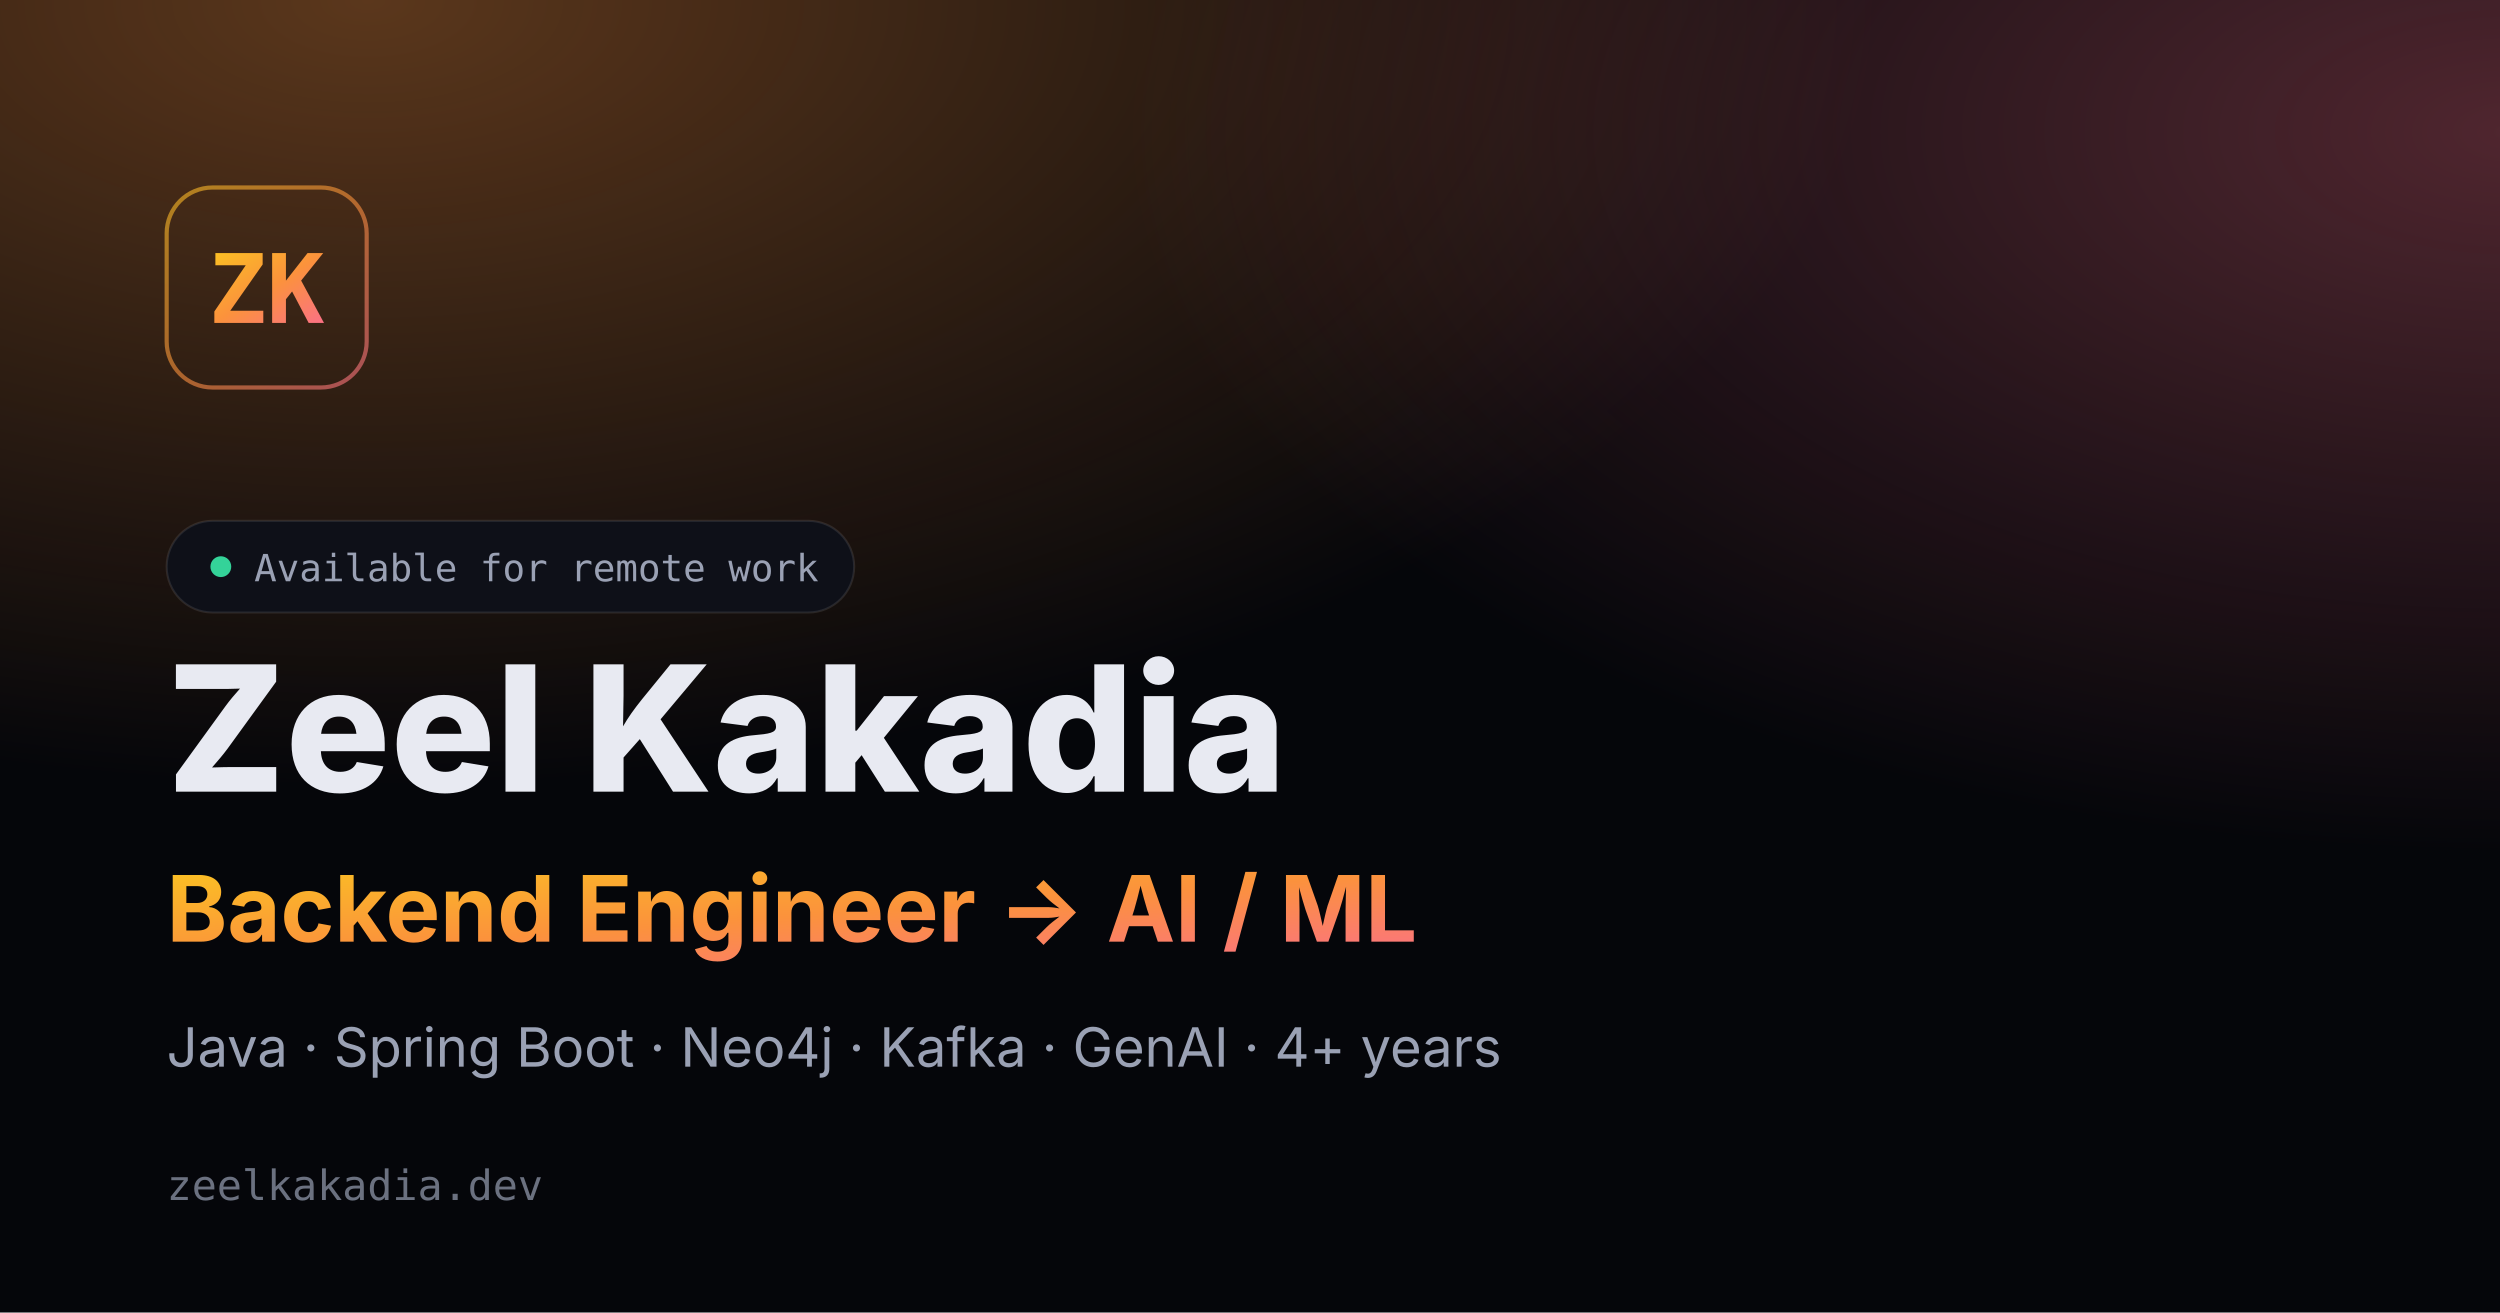
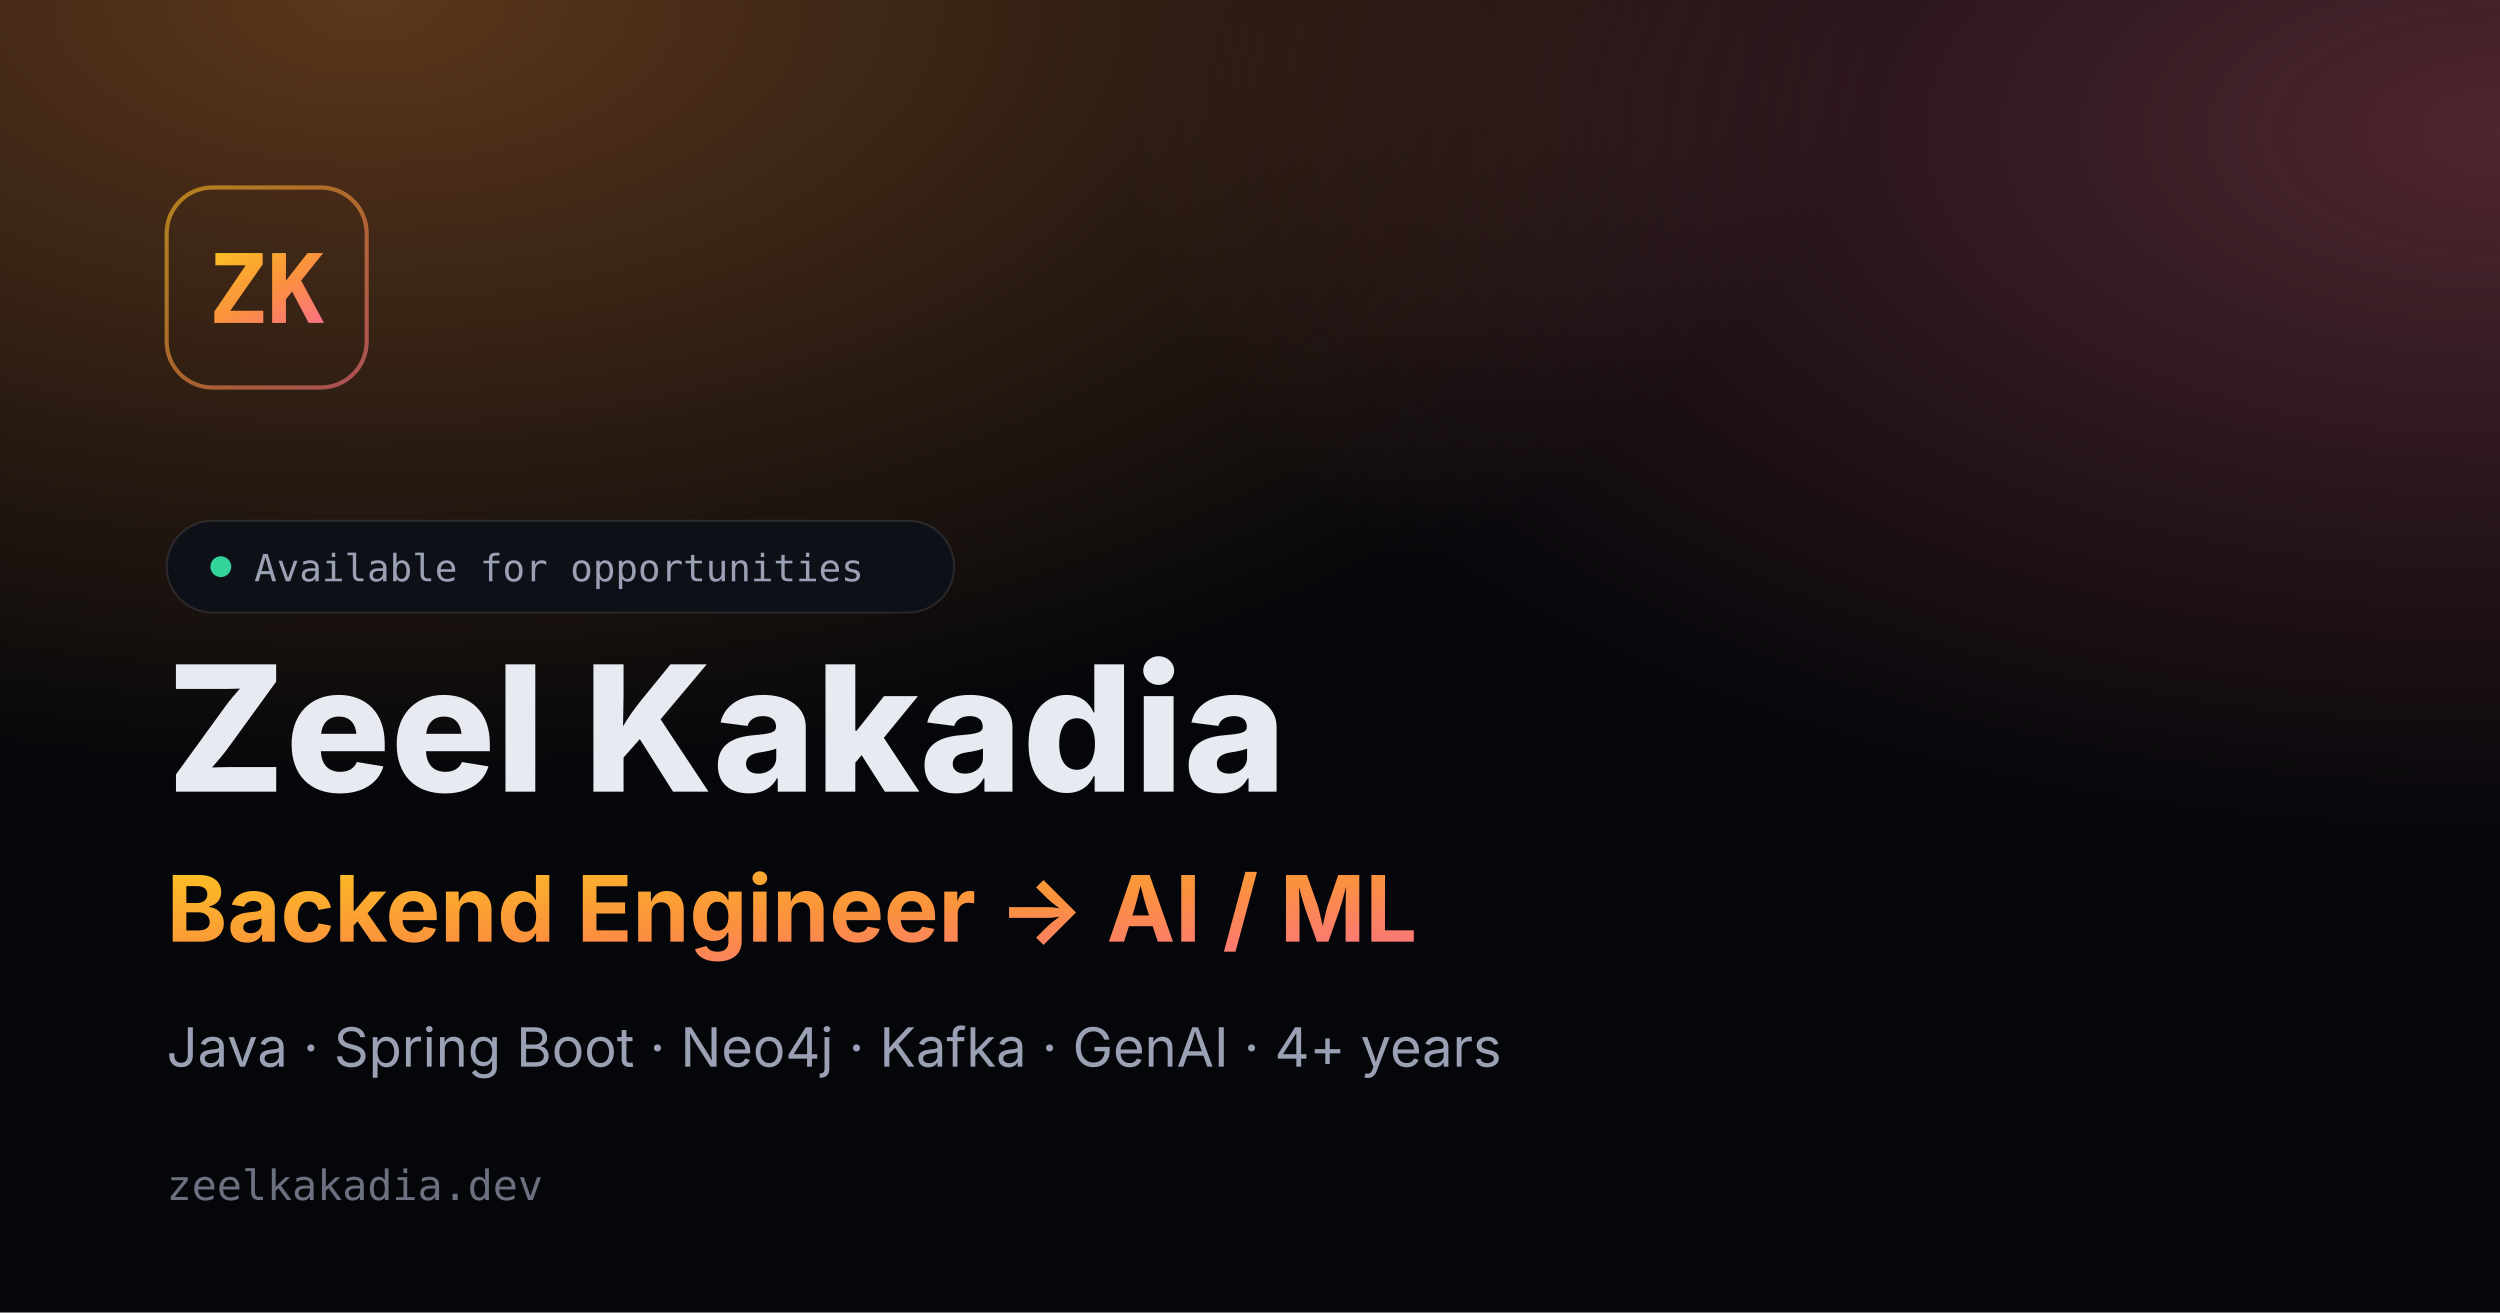
<svg xmlns="http://www.w3.org/2000/svg" width="1200" height="630" viewBox="0 0 1200 630">
  <defs>
    <linearGradient id="accent" x1="0" y1="0" x2="1" y2="1">
      <stop offset="0" stop-color="#fbbf24" />
      <stop offset="0.5" stop-color="#fb923c" />
      <stop offset="1" stop-color="#fb7185" />
    </linearGradient>
    <radialGradient id="glow1" cx="15%" cy="0%" r="60%">
      <stop offset="0" stop-color="#fb923c" stop-opacity="0.35" />
      <stop offset="1" stop-color="#fb923c" stop-opacity="0" />
    </radialGradient>
    <radialGradient id="glow2" cx="100%" cy="10%" r="55%">
      <stop offset="0" stop-color="#fb7185" stop-opacity="0.3" />
      <stop offset="1" stop-color="#fb7185" stop-opacity="0" />
    </radialGradient>
  </defs>
  <rect width="1200" height="630" fill="#05060a" />
  <rect width="1200" height="630" fill="url(#glow1)" />
  <rect width="1200" height="630" fill="url(#glow2)" />
  <rect x="80" y="90" width="96" height="96" rx="22" fill="none" stroke="url(#accent)" stroke-width="2" opacity="0.6" />
  <text x="128" y="155" font-family="'JetBrains Mono', monospace" font-size="46" font-weight="700" text-anchor="middle" fill="url(#accent)">ZK</text>
-   <rect x="80" y="250" width="330" height="44" rx="22" fill="#0e1018" stroke="#ffffff" stroke-opacity="0.1" />
+   <rect x="80" y="250" width="378" height="44" rx="22" fill="#0e1018" stroke="#ffffff" stroke-opacity="0.1" />
  <circle cx="106" cy="272" r="5" fill="#34d399" />
-   <text x="122" y="279" font-family="'JetBrains Mono', monospace" font-size="18" fill="#9aa1b4">Available for remote work</text>
+   <text x="122" y="279" font-family="'JetBrains Mono', monospace" font-size="18" fill="#9aa1b4">Available for opportunities</text>
  <text x="80" y="380" font-family="Inter, sans-serif" font-size="84" font-weight="800" fill="#e8eaf2">Zeel Kakadia</text>
  <text x="80" y="452" font-family="Inter, sans-serif" font-size="44" font-weight="700" fill="url(#accent)">Backend Engineer  →  AI / ML</text>
  <text x="80" y="512" font-family="Inter, sans-serif" font-size="26" fill="#9aa1b4">Java · Spring Boot · Neo4j · Kafka · GenAI · 4+ years</text>
  <text x="80" y="576" font-family="'JetBrains Mono', monospace" font-size="20" fill="#6b7180">zeelkakadia.dev</text>
</svg>
